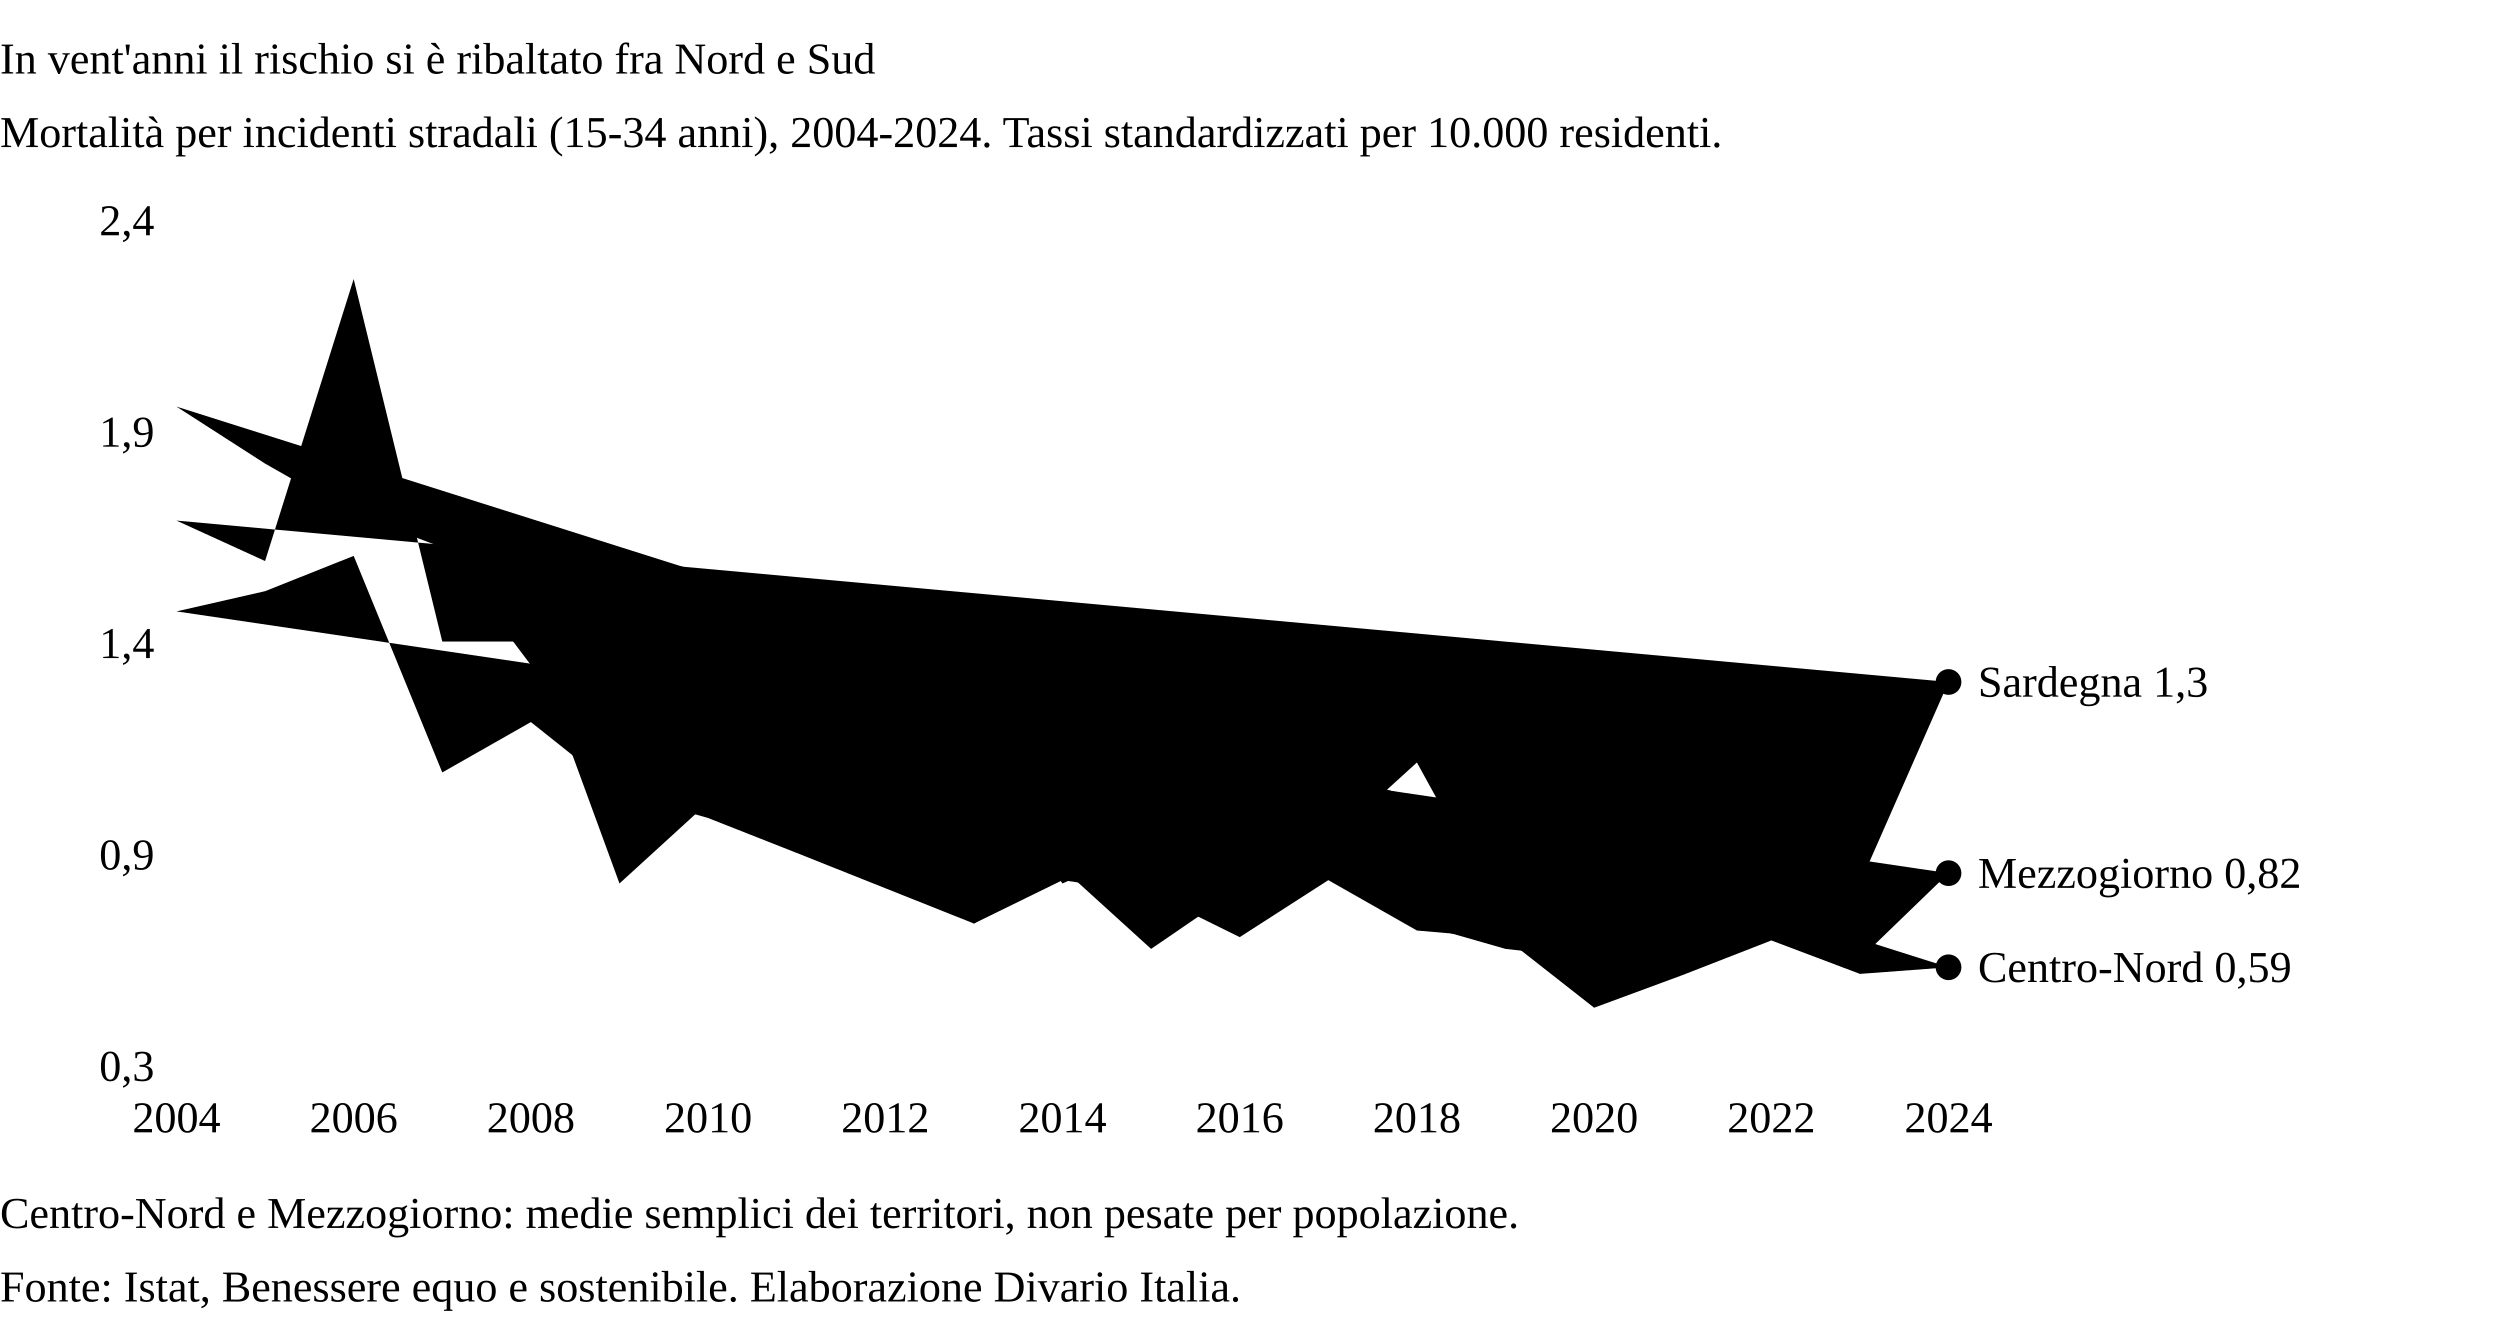
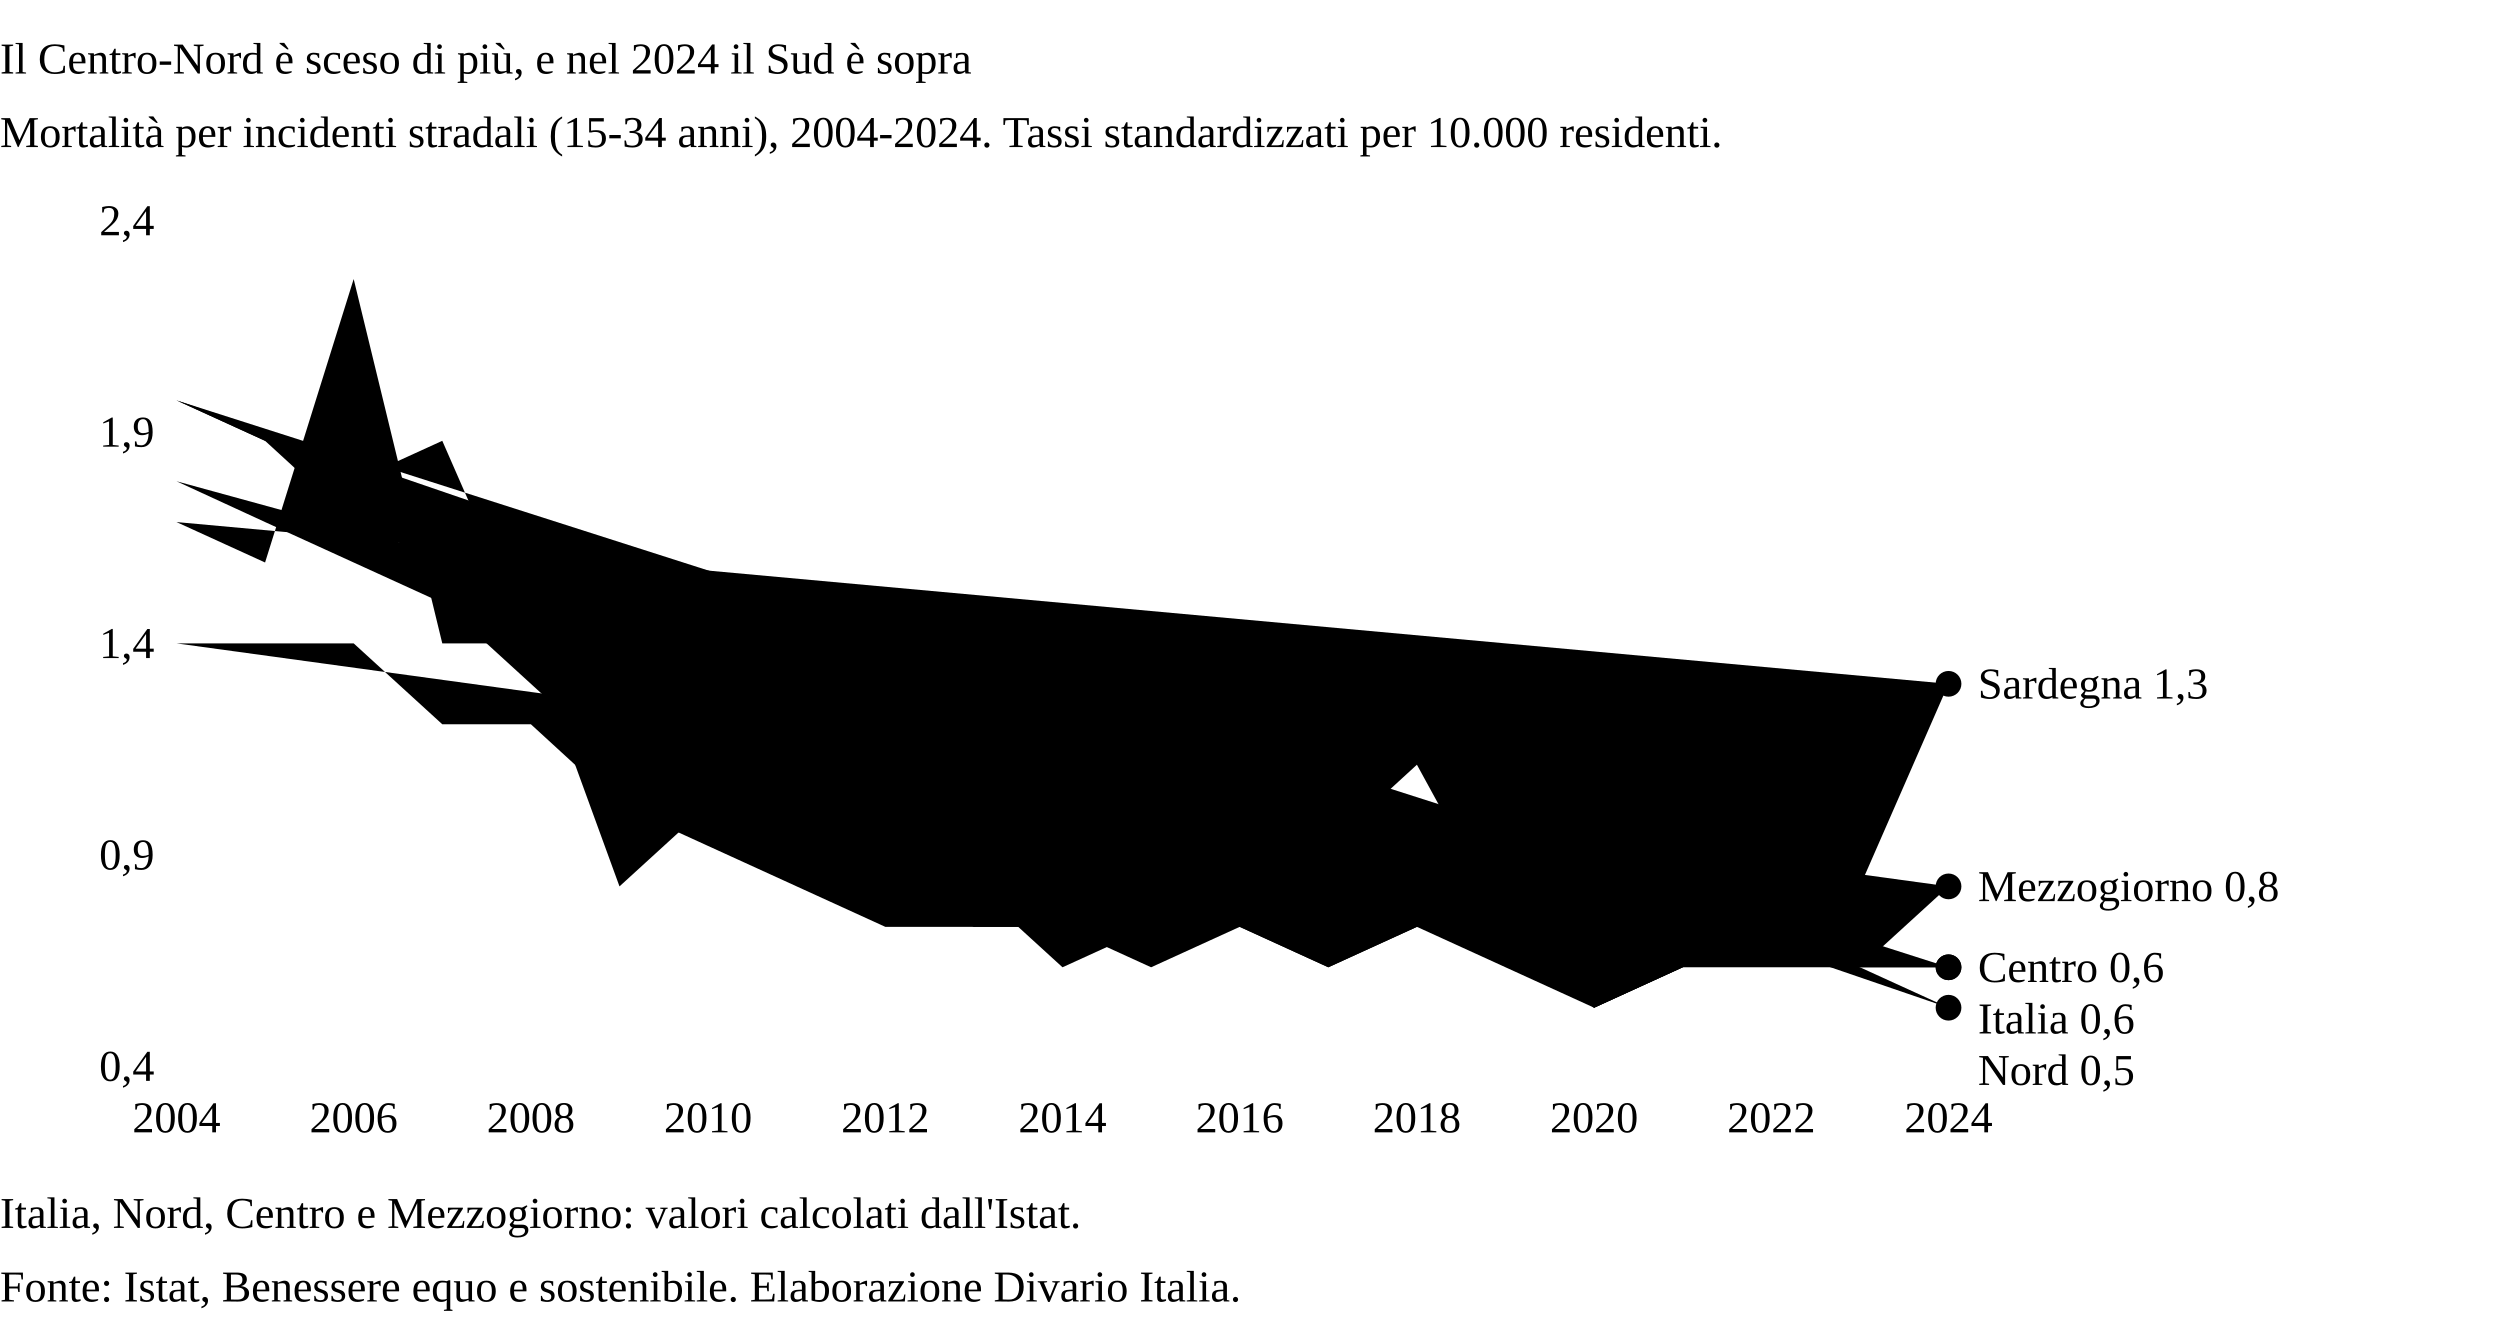
<svg xmlns="http://www.w3.org/2000/svg" class="fig" viewBox="0 0 680 360" role="img" aria-labelledby="fig-serie-2004-2024-t fig-serie-2004-2024-d">
-   <text class="fig__titolo" x="0" y="20">In vent'anni il rischio si è ribaltato fra Nord e Sud</text>
+   <text class="fig__titolo" x="0" y="20">Il Centro-Nord è sceso di più, e nel 2024 il Sud è sopra</text>
  <text class="fig__sotto" x="0" y="40">Mortalità per incidenti stradali (15-34 anni), 2004-2024. Tassi standardizzati per 10.000 residenti.</text>
  <line class="fig__griglia" x1="48" y1="290.0" x2="530" y2="290.0" />
-   <text class="fig__asse" x="42" y="294.0" text-anchor="end">0,3</text>
+   <text class="fig__asse" x="42" y="294.0" text-anchor="end">0,4</text>
  <line class="fig__griglia" x1="48" y1="232.5" x2="530" y2="232.5" />
  <text class="fig__asse" x="42" y="236.5" text-anchor="end">0,9</text>
  <line class="fig__griglia" x1="48" y1="175.0" x2="530" y2="175.0" />
  <text class="fig__asse" x="42" y="179.0" text-anchor="end">1,4</text>
  <line class="fig__griglia" x1="48" y1="117.5" x2="530" y2="117.5" />
  <text class="fig__asse" x="42" y="121.5" text-anchor="end">1,9</text>
  <line class="fig__griglia" x1="48" y1="60.0" x2="530" y2="60.0" />
  <text class="fig__asse" x="42" y="64.0" text-anchor="end">2,4</text>
  <text class="fig__asse" x="48.0" y="308" text-anchor="middle">2004</text>
  <text class="fig__asse" x="96.2" y="308" text-anchor="middle">2006</text>
  <text class="fig__asse" x="144.4" y="308" text-anchor="middle">2008</text>
  <text class="fig__asse" x="192.6" y="308" text-anchor="middle">2010</text>
  <text class="fig__asse" x="240.8" y="308" text-anchor="middle">2012</text>
  <text class="fig__asse" x="289.0" y="308" text-anchor="middle">2014</text>
  <text class="fig__asse" x="337.2" y="308" text-anchor="middle">2016</text>
  <text class="fig__asse" x="385.4" y="308" text-anchor="middle">2018</text>
  <text class="fig__asse" x="433.6" y="308" text-anchor="middle">2020</text>
  <text class="fig__asse" x="481.8" y="308" text-anchor="middle">2022</text>
  <text class="fig__asse" x="530.0" y="308" text-anchor="middle">2024</text>
-   <polyline class="fig__linea fig__linea--cn" points="48.0,110.6 72.1,126.1 96.2,139.8 120.3,148.9 144.4,180.9 168.5,193.7 192.6,200.1 216.7,223.8 240.8,225.7 264.9,251.2 289.0,239.4 313.1,243.0 337.2,254.9 361.3,239.4 385.4,253.1 409.5,255.2 433.6,274.1 457.7,265.2 481.8,255.8 505.9,264.9 530.0,263.1" />
-   <circle class="fig__punto fig__punto--cn" cx="530.0" cy="263.1" r="3.5" />
-   <polyline class="fig__linea fig__linea--mz" points="48.0,166.3 72.1,160.8 96.2,151.2 120.3,210.1 144.4,196.4 168.5,215.6 192.6,222.5 216.7,232.0 240.8,241.6 264.9,251.2 289.0,236.2 313.1,258.1 337.2,241.6 361.3,236.2 385.4,251.2 409.5,258.1 433.6,260.8 457.7,244.4 481.8,254.0 505.9,260.8 530.0,237.5" />
-   <circle class="fig__punto fig__punto--mz" cx="530.0" cy="237.5" r="3.5" />
-   <polyline class="fig__linea fig__linea--on" points="48.0,141.6 72.1,152.6 96.2,75.9 120.3,174.5 144.4,174.5 168.5,240.3 192.6,218.3 216.7,218.3 240.8,240.3 264.9,207.4 289.0,240.3 313.1,229.3 337.2,218.3 361.3,229.3 385.4,207.4 409.5,251.2 433.6,229.3 457.7,251.2 481.8,240.3 505.9,240.3 530.0,185.5" />
-   <circle class="fig__punto fig__punto--on" cx="530.0" cy="185.5" r="3.5" />
-   <text class="fig__etichetta fig__etichetta--on" x="538.0" y="189.5">Sardegna 1,3</text>
-   <text class="fig__etichetta fig__etichetta--mz" x="538.0" y="241.5">Mezzogiorno 0,82</text>
-   <text class="fig__etichetta fig__etichetta--cn" x="538.0" y="267.1">Centro-Nord 0,59</text>
-   <text class="fig__nota" x="0" y="334">Centro-Nord e Mezzogiorno: medie semplici dei territori, non pesate per popolazione.</text>
+   <polyline class="fig__linea fig__linea--nord" points="48.0,108.9 72.1,119.9 96.2,142.0 120.3,153.0 144.4,175.0 168.5,208.0 192.6,208.0 216.7,230.1 240.8,230.1 264.9,241.1 289.0,263.1 313.1,252.1 337.2,252.1 361.3,263.1 385.4,252.1 409.5,252.1 433.6,274.1 457.7,263.1 481.8,252.1 505.9,263.1 530.0,274.1" />
+   <circle class="fig__punto fig__punto--nord" cx="530.0" cy="274.1" r="3.5" />
+   <polyline class="fig__linea fig__linea--centro" points="48.0,108.9 72.1,119.9 96.2,130.9 120.3,119.9 144.4,175.0 168.5,186.0 192.6,186.0 216.7,208.0 240.8,230.1 264.9,252.1 289.0,241.1 313.1,241.1 337.2,252.1 361.3,241.1 385.4,252.1 409.5,263.1 433.6,274.1 457.7,263.1 481.8,263.1 505.9,263.1 530.0,263.1" />
+   <circle class="fig__punto fig__punto--centro" cx="530.0" cy="263.1" r="3.5" />
+   <polyline class="fig__linea fig__linea--mz" points="48.0,175.0 72.1,175.0 96.2,175.0 120.3,197.0 144.4,197.0 168.5,219.1 192.6,230.1 216.7,241.1 240.8,252.1 264.9,252.1 289.0,252.1 313.1,263.1 337.2,252.1 361.3,263.1 385.4,252.1 409.5,252.1 433.6,274.1 457.7,252.1 481.8,252.1 505.9,263.1 530.0,241.1" />
+   <circle class="fig__punto fig__punto--mz" cx="530.0" cy="241.1" r="3.5" />
+   <polyline class="fig__linea fig__linea--it" points="48.0,130.9 72.1,142.0 96.2,153.0 120.3,164.0 144.4,186.0 168.5,208.0 192.6,219.1 216.7,230.1 240.8,241.1 264.9,252.1 289.0,252.1 313.1,252.1 337.2,252.1 361.3,252.1 385.4,252.1 409.5,252.1 433.6,274.1 457.7,263.1 481.8,252.1 505.9,263.1 530.0,263.1" />
+   <circle class="fig__punto fig__punto--it" cx="530.0" cy="263.1" r="3.5" />
+   <polyline class="fig__linea fig__linea--on" points="48.0,142.0 72.1,153.0 96.2,75.9 120.3,175.0 144.4,175.0 168.5,241.1 192.6,219.1 216.7,219.1 240.8,241.1 264.9,208.0 289.0,241.1 313.1,230.1 337.2,219.1 361.3,230.1 385.4,208.0 409.5,252.1 433.6,230.1 457.7,252.1 481.8,241.1 505.9,241.1 530.0,186.0" />
+   <circle class="fig__punto fig__punto--on" cx="530.0" cy="186.0" r="3.5" />
+   <text class="fig__etichetta fig__etichetta--on" x="538.0" y="190.0">Sardegna 1,3</text>
+   <text class="fig__etichetta fig__etichetta--mz" x="538.0" y="245.1">Mezzogiorno 0,8</text>
+   <text class="fig__etichetta fig__etichetta--centro" x="538.0" y="267.1">Centro 0,6</text>
+   <text class="fig__etichetta fig__etichetta--it" x="538.0" y="281.1">Italia 0,6</text>
+   <text class="fig__etichetta fig__etichetta--nord" x="538.0" y="295.1">Nord 0,5</text>
+   <text class="fig__nota" x="0" y="334">Italia, Nord, Centro e Mezzogiorno: valori calcolati dall'Istat.</text>
  <text class="fig__fonte" x="0" y="354">Fonte: Istat, Benessere equo e sostenibile. Elaborazione Divario Italia.</text>
</svg>
